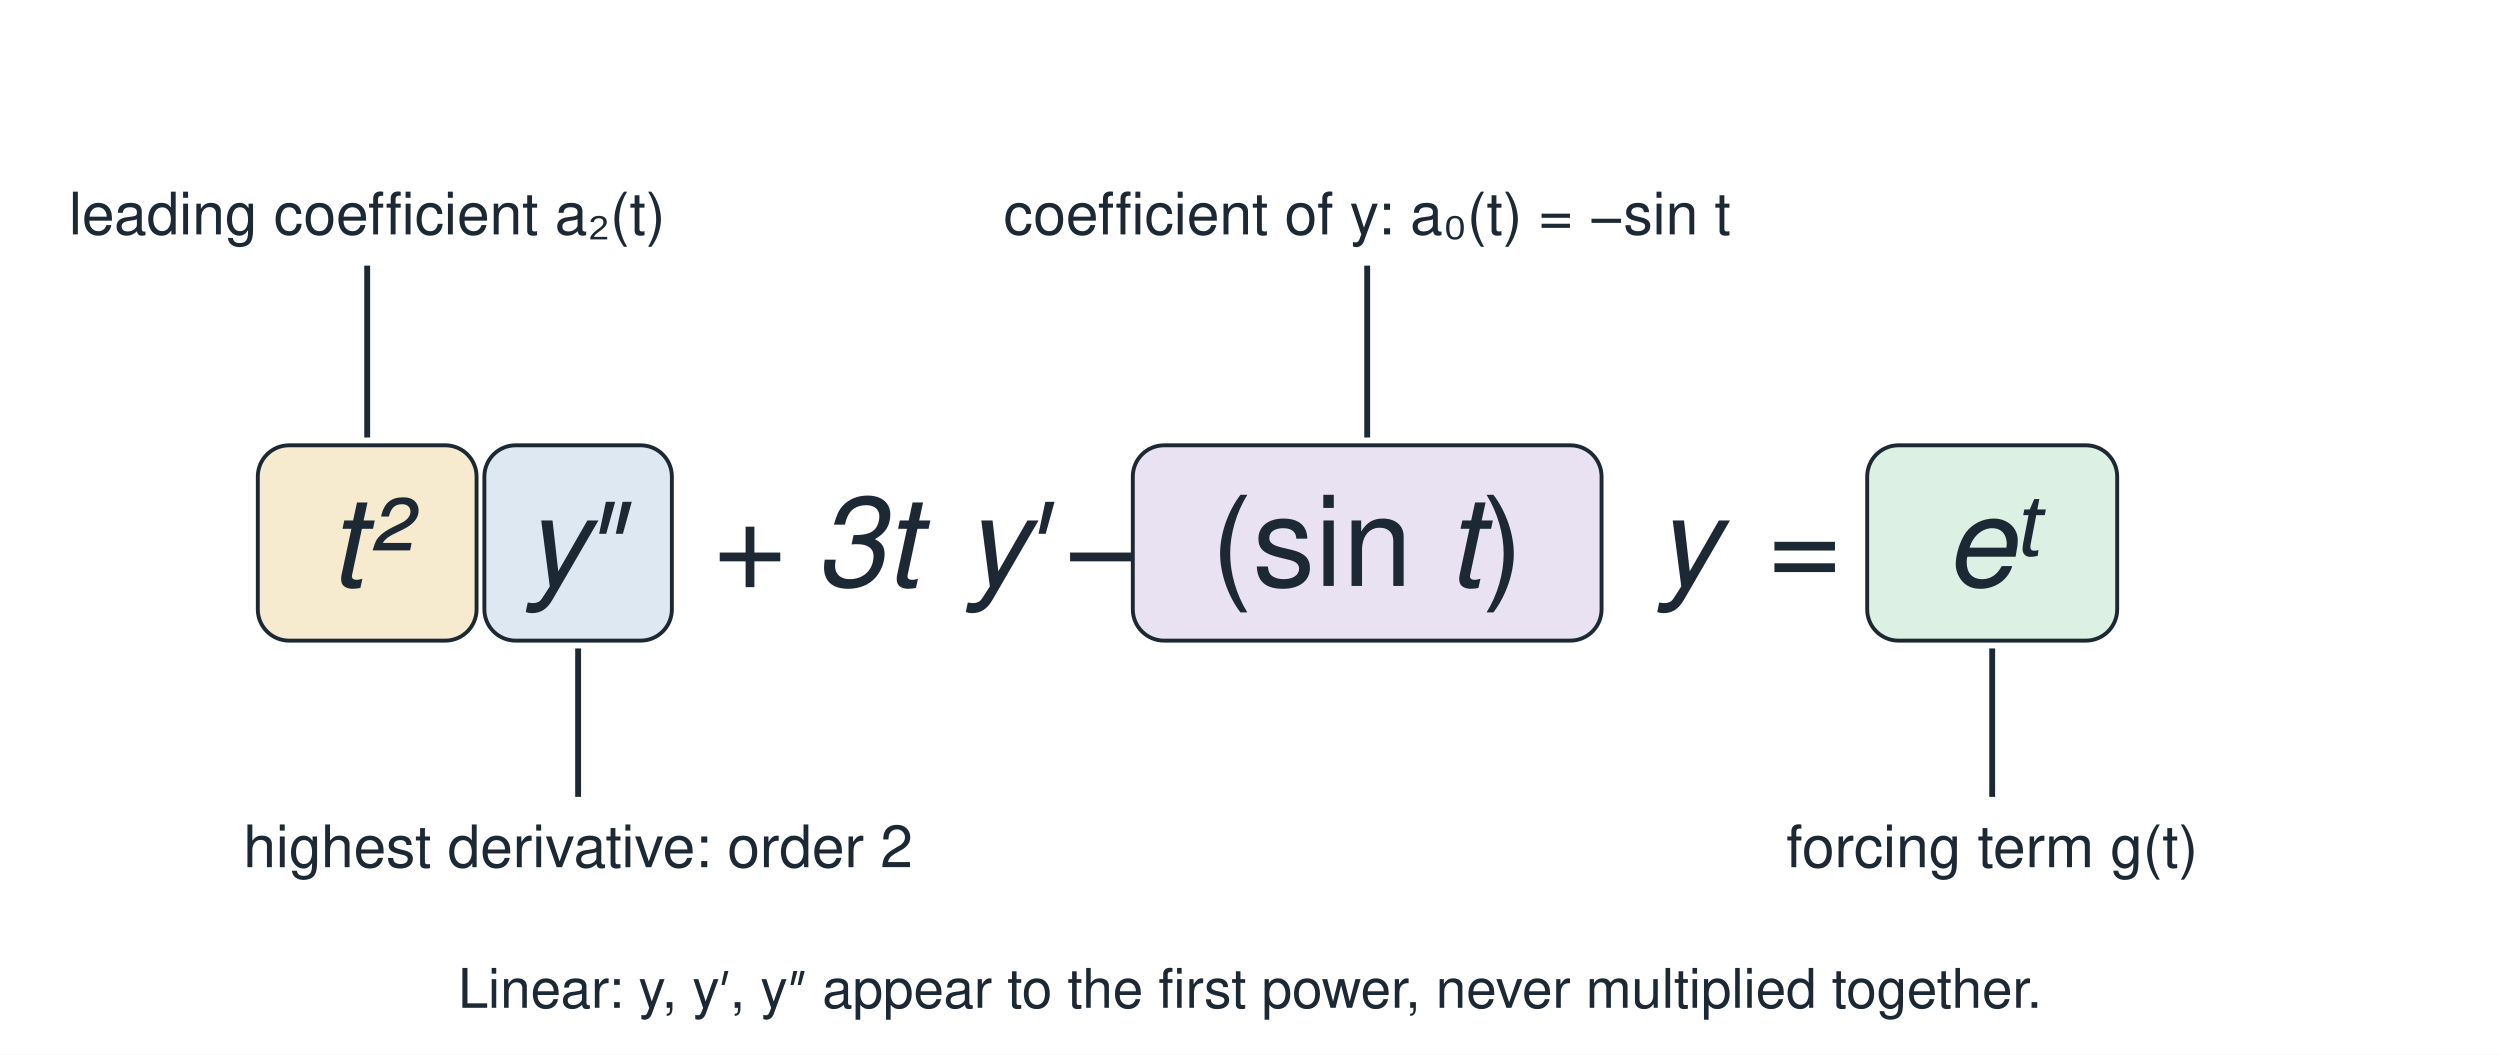
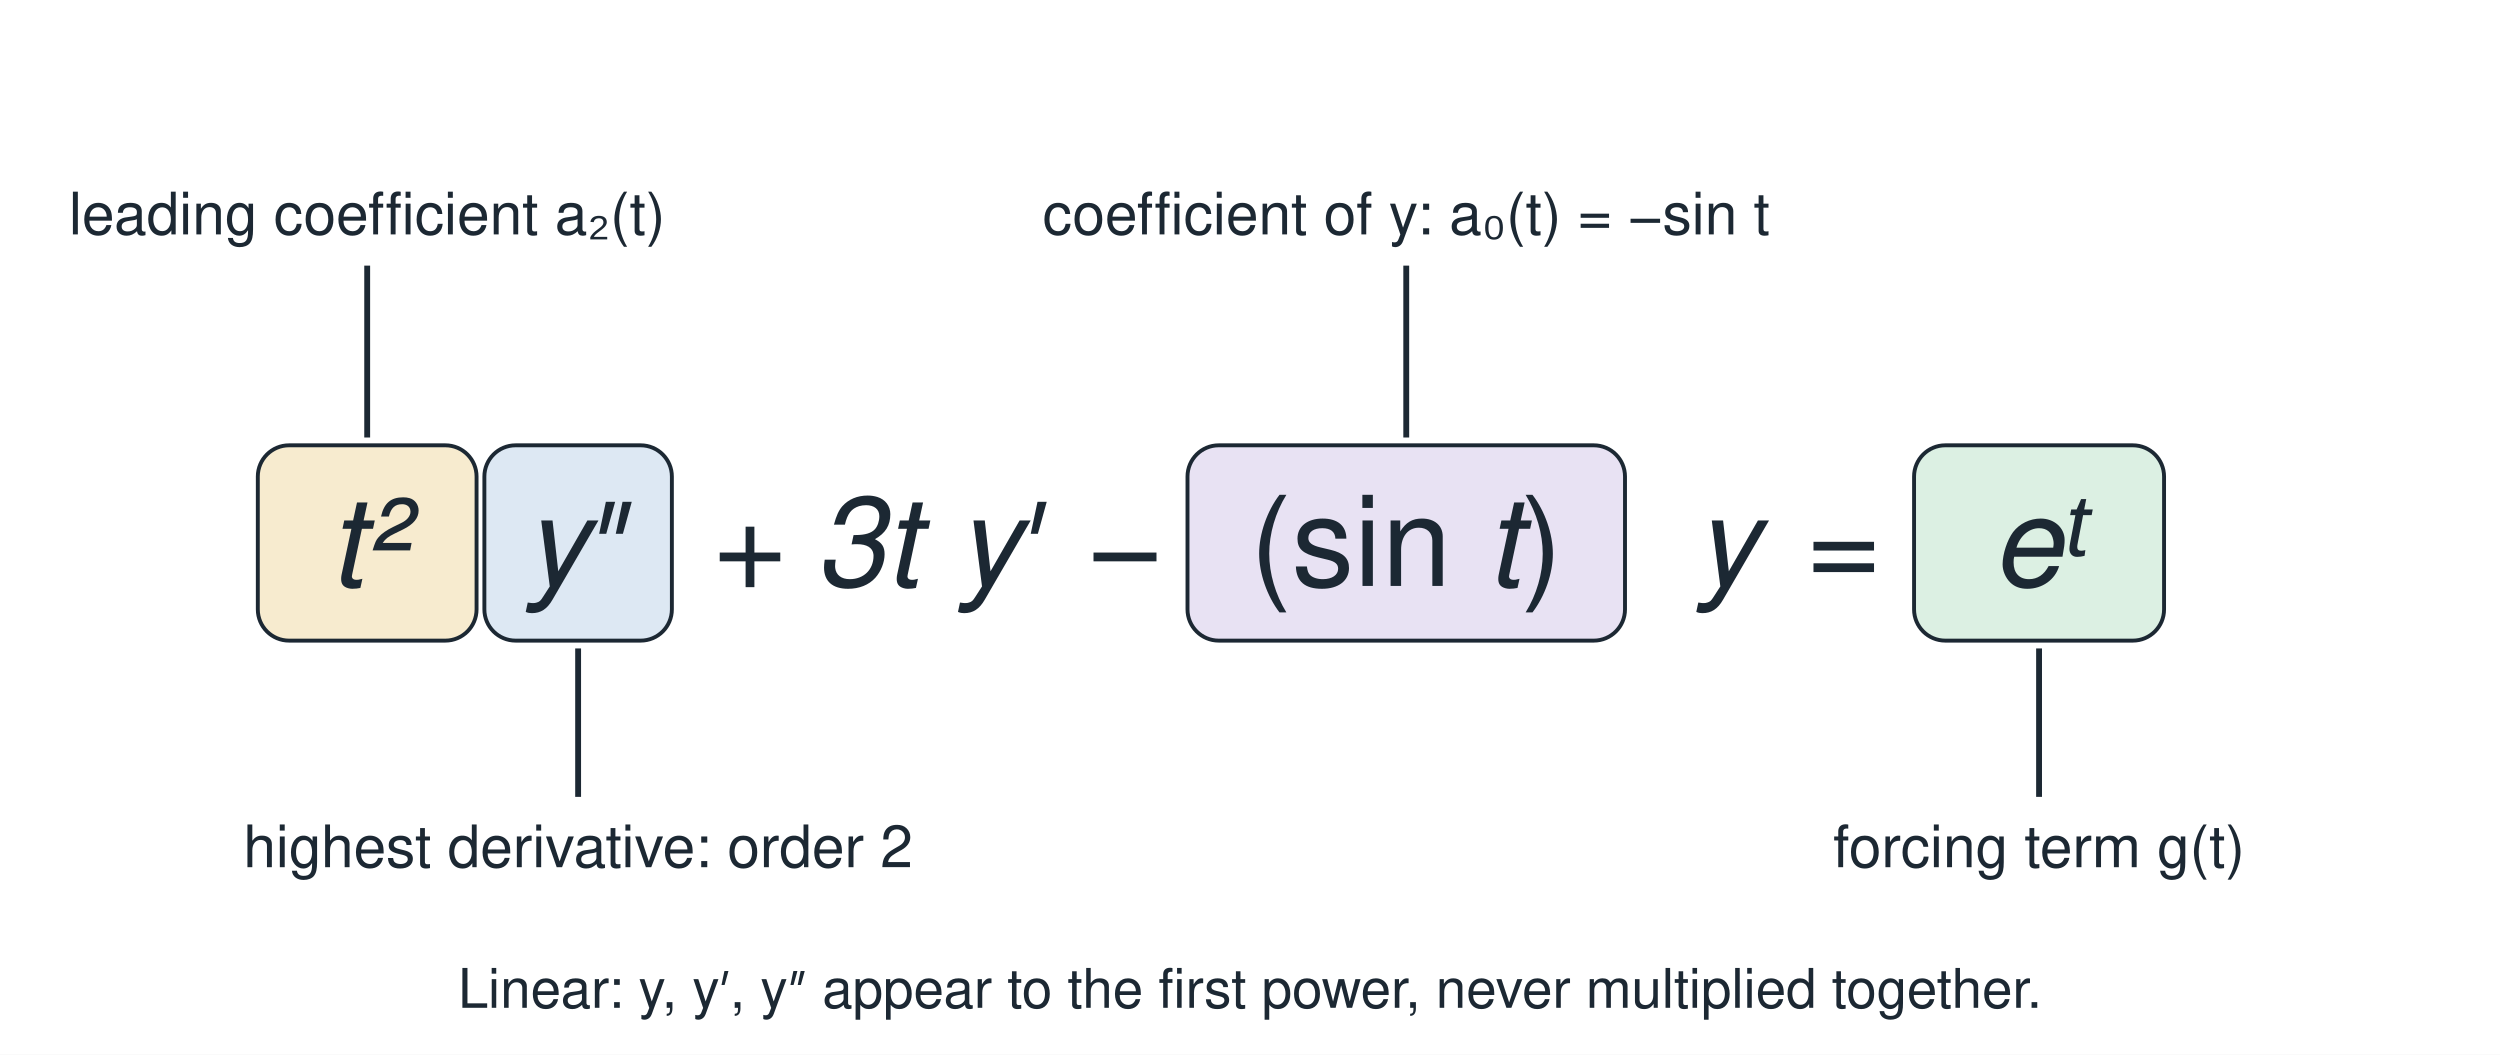
<svg xmlns="http://www.w3.org/2000/svg" width="640" height="270" viewBox="0 0 640 270">
  <rect x="0" y="0" width="640" height="270" fill="#ffffff" />
  <rect x="66" y="114" width="56" height="50" rx="8" fill="#f7ebcf" stroke="#1c2833" stroke-width="1" />
  <rect x="124" y="114" width="48" height="50" rx="8" fill="#dde8f3" stroke="#1c2833" stroke-width="1" />
-   <rect x="290" y="114" width="120" height="50" rx="8" fill="#e8e2f3" stroke="#1c2833" stroke-width="1" />
-   <rect x="478" y="114" width="64" height="50" rx="8" fill="#dcf0e3" stroke="#1c2833" stroke-width="1" />
+   <rect x="304" y="114" width="112" height="50" rx="8" fill="#e8e2f3" stroke="#1c2833" stroke-width="1" />
+   <rect x="490" y="114" width="64" height="50" rx="8" fill="#dcf0e3" stroke="#1c2833" stroke-width="1" />
  <text x="94" y="150" font-family="Helvetica, Arial, sans-serif" font-size="32" text-anchor="middle" font-weight="normal" fill="#1c2833" font-style="italic">t²</text>
  <text x="148" y="150" font-family="Helvetica, Arial, sans-serif" font-size="32" text-anchor="middle" font-weight="normal" fill="#1c2833" font-style="italic">y″</text>
  <text x="192" y="150" font-family="Helvetica, Arial, sans-serif" font-size="32" text-anchor="middle" font-weight="normal" fill="#1c2833">+</text>
  <text x="222" y="150" font-family="Helvetica, Arial, sans-serif" font-size="32" text-anchor="middle" font-weight="normal" fill="#1c2833" font-style="italic">3t</text>
-   <text x="258" y="150" font-family="Helvetica, Arial, sans-serif" font-size="32" text-anchor="middle" font-weight="normal" fill="#1c2833" font-style="italic">y′</text>
-   <text x="282" y="150" font-family="Helvetica, Arial, sans-serif" font-size="32" text-anchor="middle" font-weight="normal" fill="#1c2833">−</text>
-   <text x="350" y="150" font-family="Helvetica, Arial, sans-serif" font-size="32" text-anchor="middle" fill="#1c2833">(sin <tspan font-style="italic">t</tspan>)</text>
-   <text x="432" y="150" font-family="Helvetica, Arial, sans-serif" font-size="32" text-anchor="middle" font-weight="normal" fill="#1c2833" font-style="italic">y</text>
-   <text x="462" y="150" font-family="Helvetica, Arial, sans-serif" font-size="32" text-anchor="middle" font-weight="normal" fill="#1c2833">=</text>
-   <text x="510" y="150" font-family="Helvetica, Arial, sans-serif" font-size="32" text-anchor="middle" font-weight="normal" fill="#1c2833" font-style="italic">eᵗ</text>
+   <text x="256" y="150" font-family="Helvetica, Arial, sans-serif" font-size="32" text-anchor="middle" font-weight="normal" fill="#1c2833" font-style="italic">y′</text>
+   <text x="288" y="150" font-family="Helvetica, Arial, sans-serif" font-size="32" text-anchor="middle" font-weight="normal" fill="#1c2833">−</text>
+   <text x="360" y="150" font-family="Helvetica, Arial, sans-serif" font-size="32" text-anchor="middle" fill="#1c2833">(sin <tspan font-style="italic">t</tspan>)</text>
+   <text x="442" y="150" font-family="Helvetica, Arial, sans-serif" font-size="32" text-anchor="middle" font-weight="normal" fill="#1c2833" font-style="italic">y</text>
+   <text x="472" y="150" font-family="Helvetica, Arial, sans-serif" font-size="32" text-anchor="middle" font-weight="normal" fill="#1c2833">=</text>
+   <text x="522" y="150" font-family="Helvetica, Arial, sans-serif" font-size="32" text-anchor="middle" font-weight="normal" fill="#1c2833" font-style="italic">eᵗ</text>
  <text x="94" y="60" font-family="Helvetica, Arial, sans-serif" font-size="15" text-anchor="middle" font-weight="normal" fill="#1c2833">leading coefficient a₂(t)</text>
  <line x1="94" y1="68" x2="94" y2="112" stroke="#1c2833" stroke-width="1.5" stroke-linecap="butt" />
  <text x="148" y="222" font-family="Helvetica, Arial, sans-serif" font-size="15" text-anchor="middle" font-weight="normal" fill="#1c2833">highest derivative: order 2</text>
  <line x1="148" y1="204" x2="148" y2="166" stroke="#1c2833" stroke-width="1.5" stroke-linecap="butt" />
-   <text x="350" y="60" font-family="Helvetica, Arial, sans-serif" font-size="15" text-anchor="middle" font-weight="normal" fill="#1c2833">coefficient of y: a₀(t) = −sin t</text>
-   <line x1="350" y1="68" x2="350" y2="112" stroke="#1c2833" stroke-width="1.5" stroke-linecap="butt" />
-   <text x="510" y="222" font-family="Helvetica, Arial, sans-serif" font-size="15" text-anchor="middle" font-weight="normal" fill="#1c2833">forcing term g(t)</text>
-   <line x1="510" y1="204" x2="510" y2="166" stroke="#1c2833" stroke-width="1.5" stroke-linecap="butt" />
+   <text x="360" y="60" font-family="Helvetica, Arial, sans-serif" font-size="15" text-anchor="middle" font-weight="normal" fill="#1c2833">coefficient of y: a₀(t) = −sin t</text>
+   <line x1="360" y1="68" x2="360" y2="112" stroke="#1c2833" stroke-width="1.5" stroke-linecap="butt" />
+   <text x="522" y="222" font-family="Helvetica, Arial, sans-serif" font-size="15" text-anchor="middle" font-weight="normal" fill="#1c2833">forcing term g(t)</text>
+   <line x1="522" y1="204" x2="522" y2="166" stroke="#1c2833" stroke-width="1.5" stroke-linecap="butt" />
  <text x="320" y="258" font-family="Helvetica, Arial, sans-serif" font-size="14" text-anchor="middle" font-weight="normal" fill="#1c2833">Linear: y, y′, y″ appear to the first power, never multiplied together.</text>
</svg>
